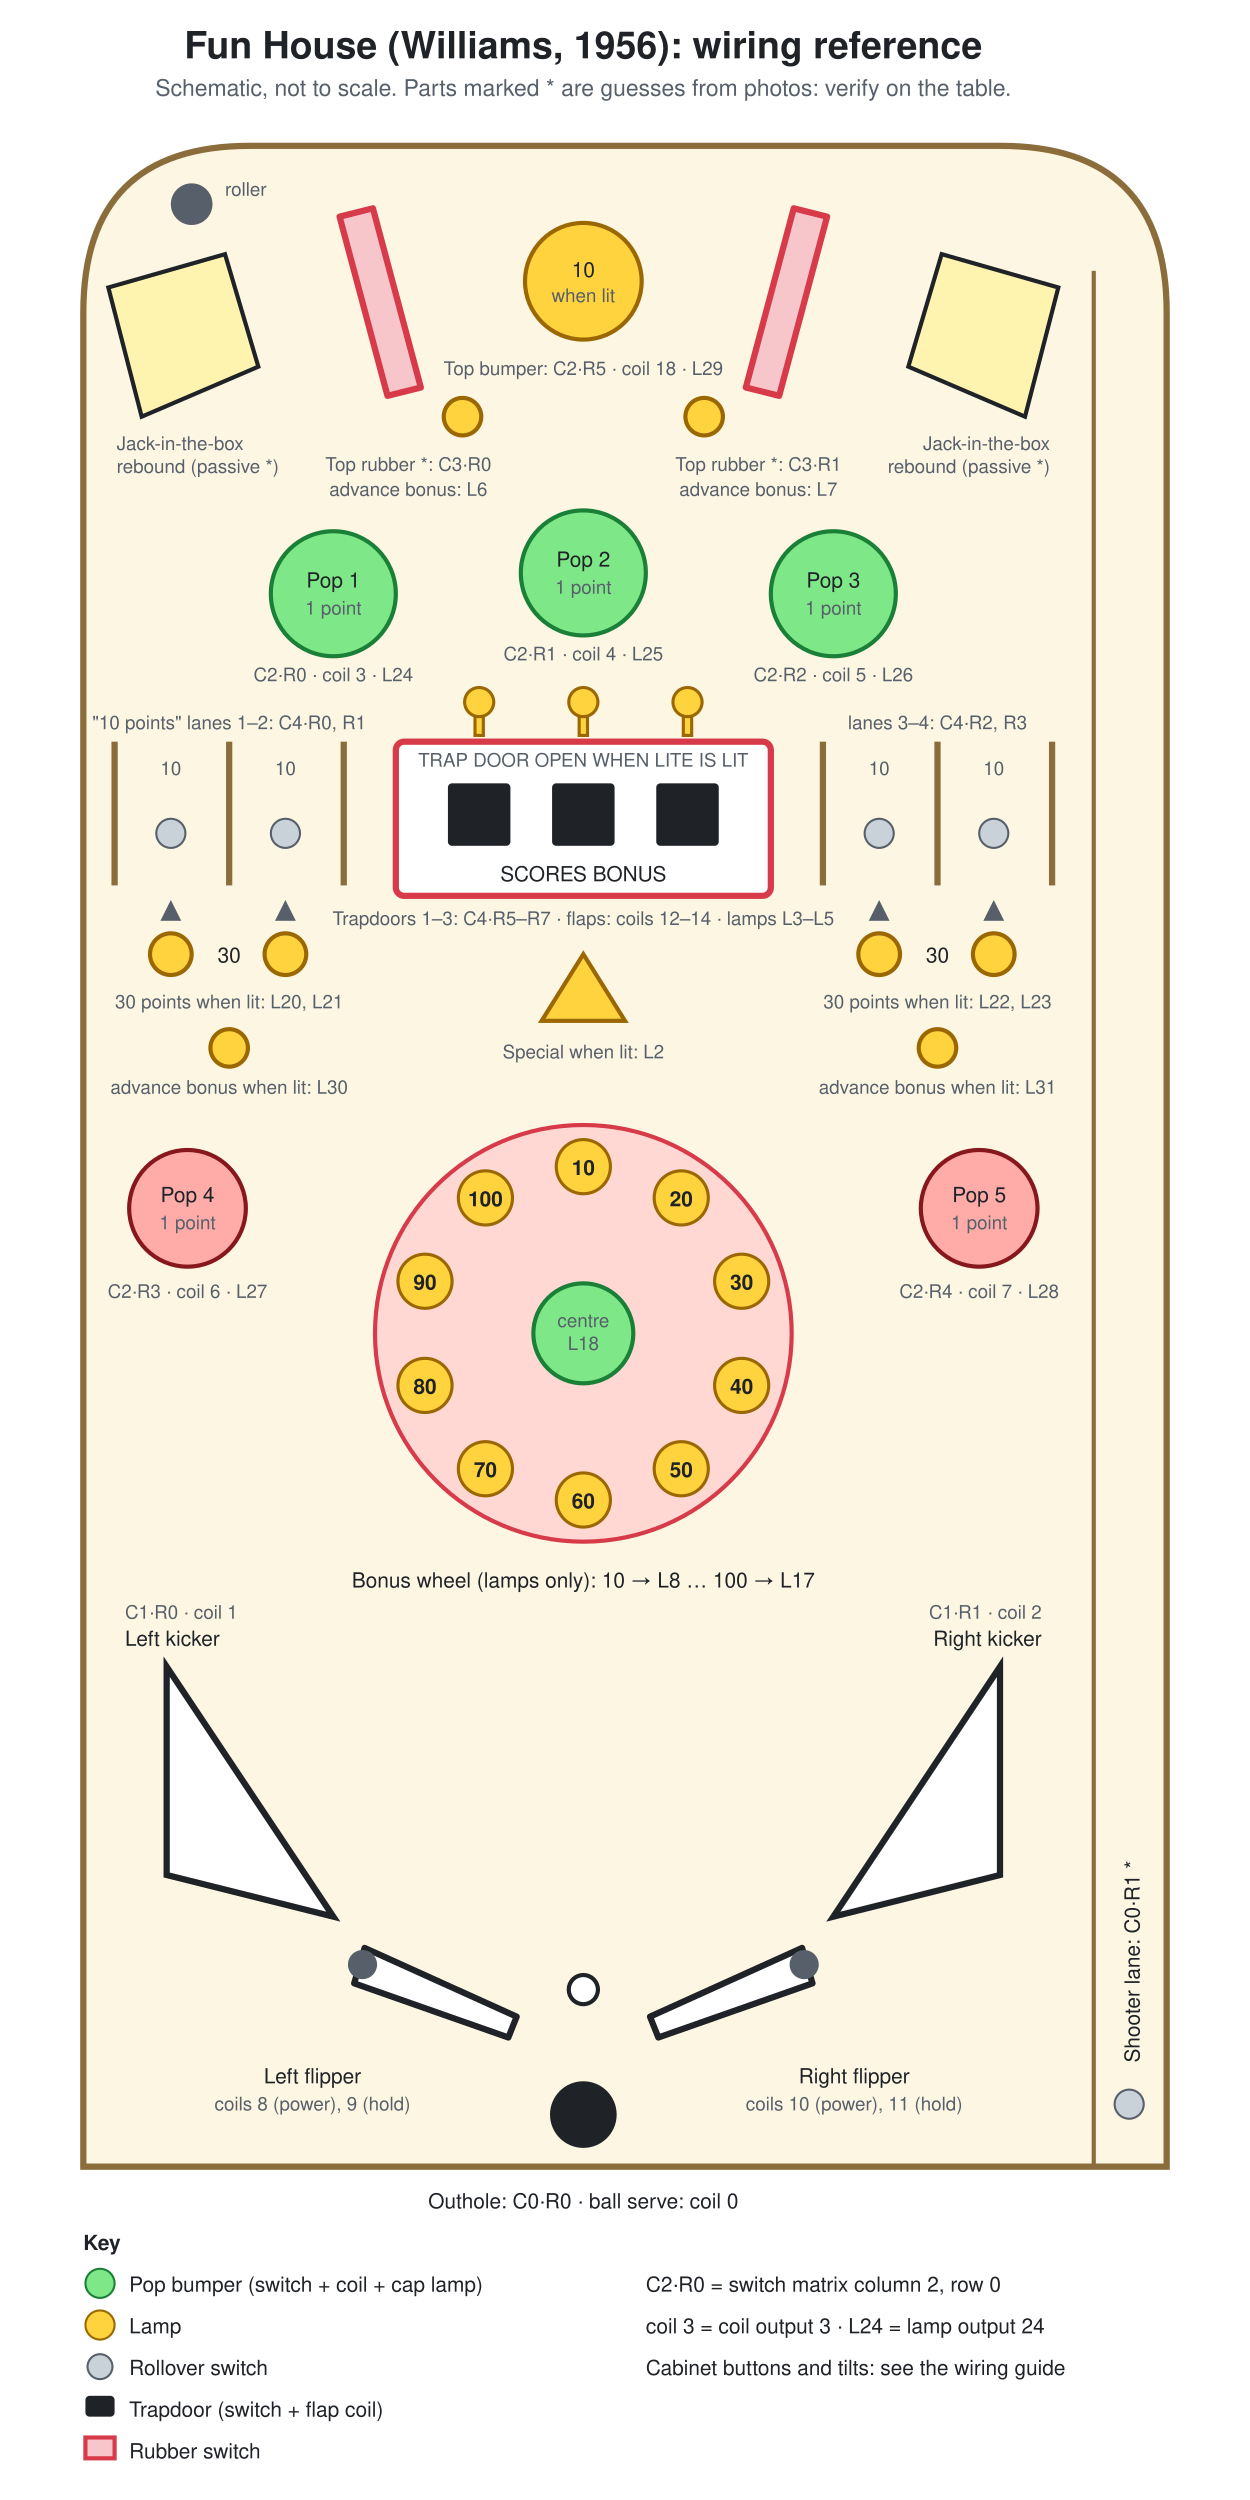
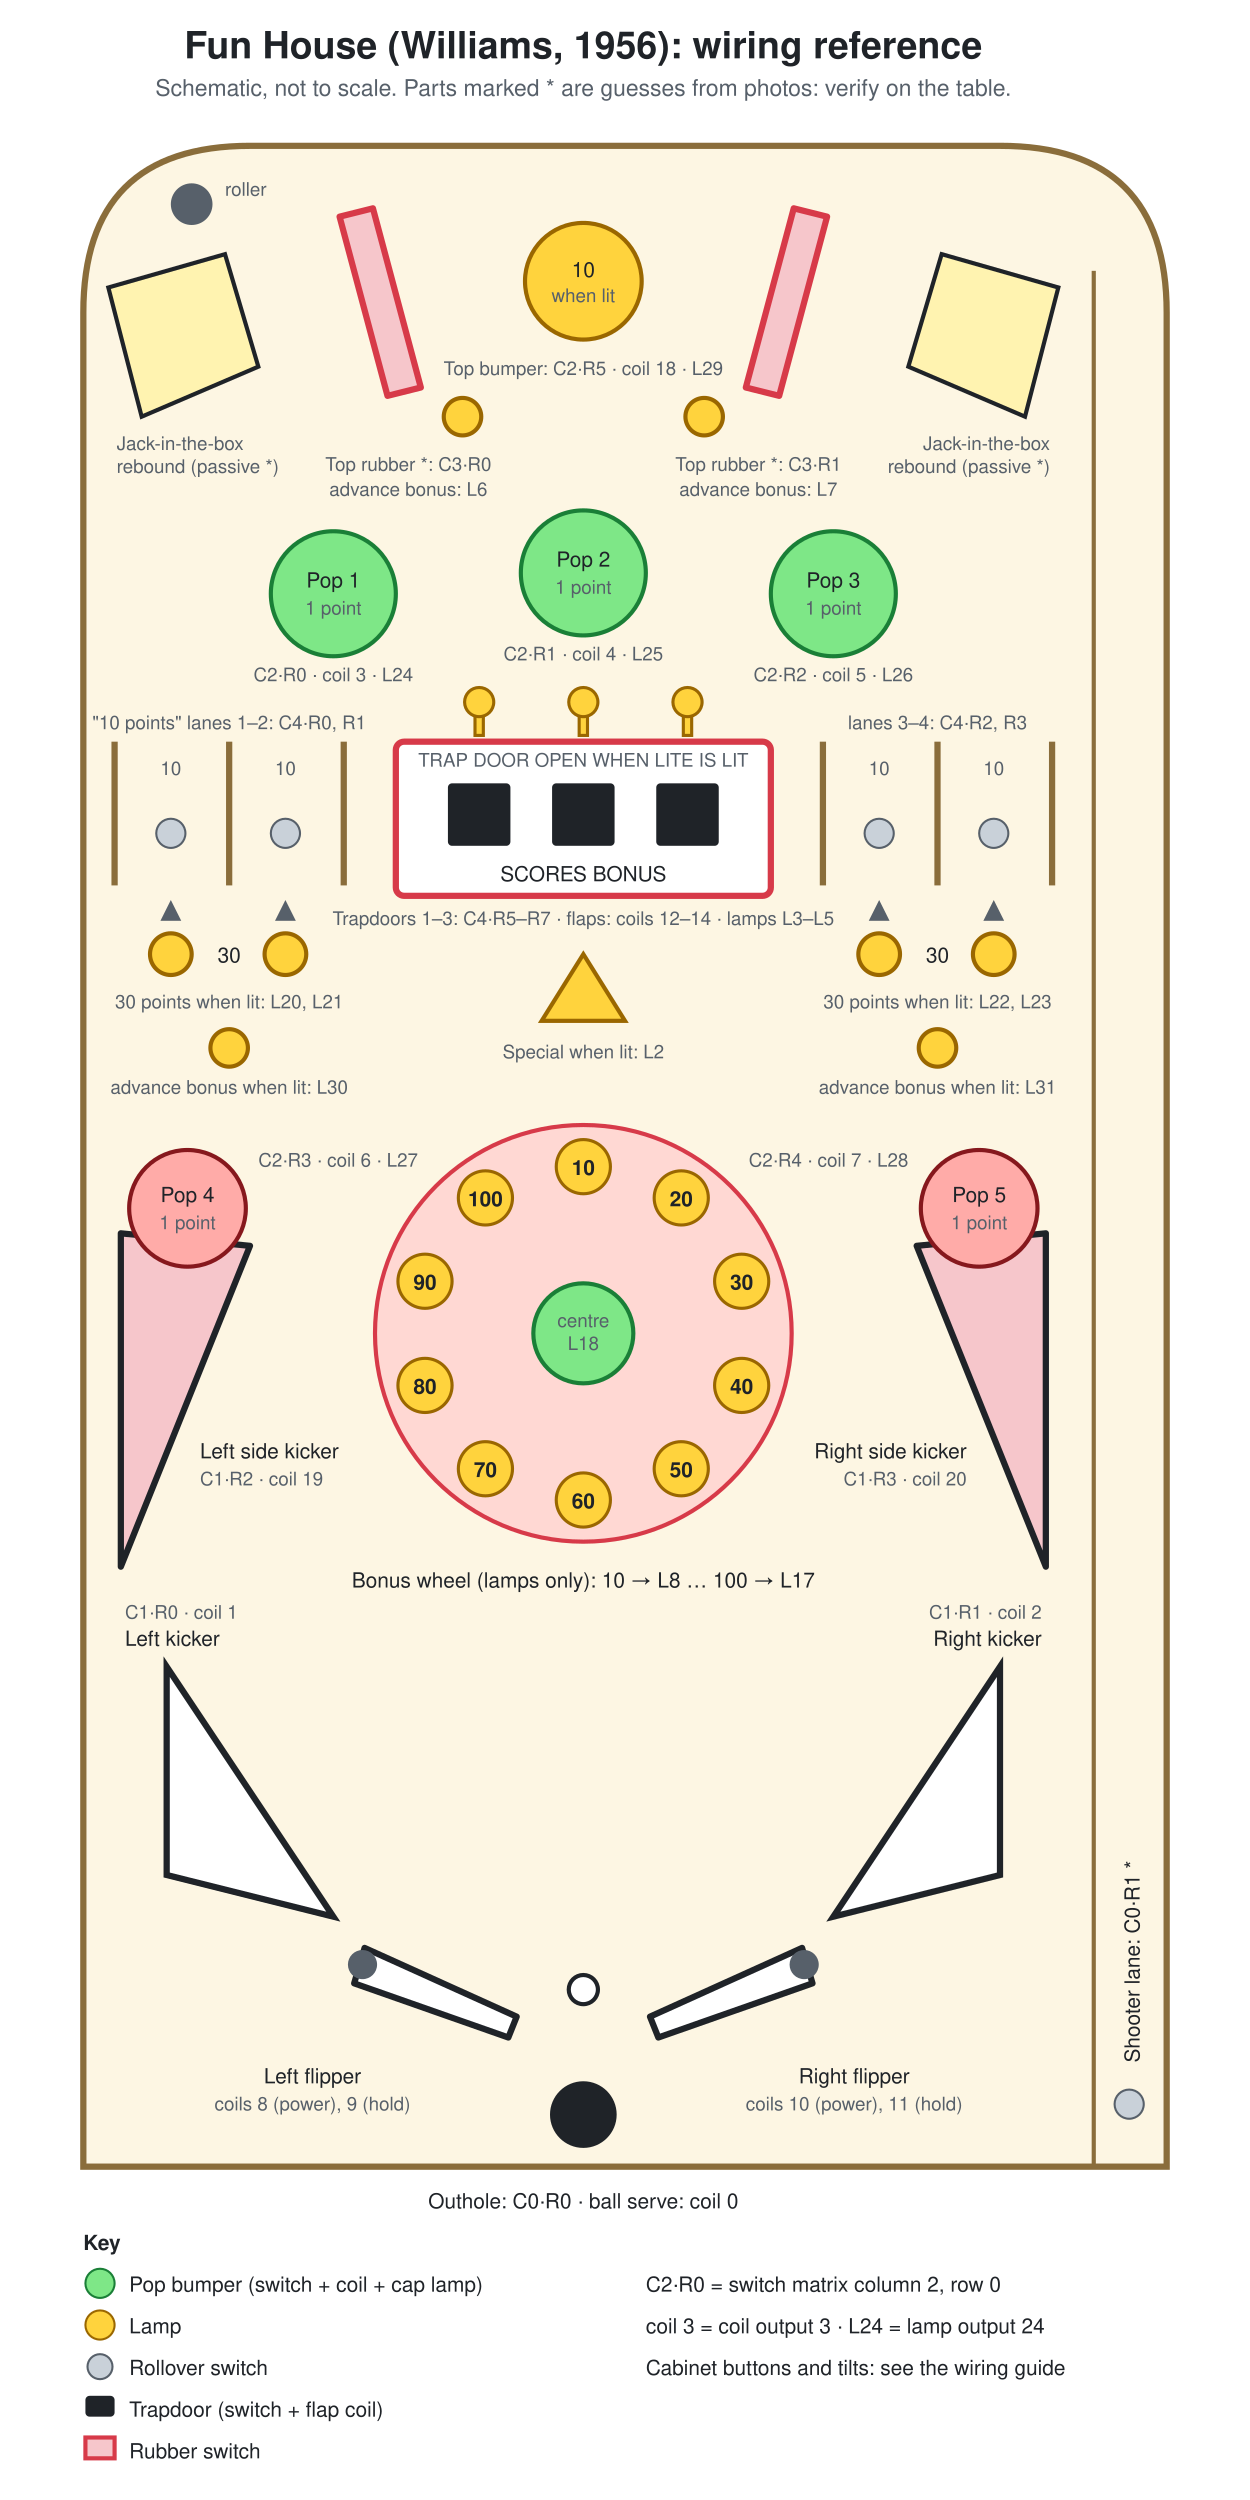
<svg xmlns="http://www.w3.org/2000/svg" viewBox="0 0 600 1200" width="600" height="1200" font-family="Helvetica, Arial, sans-serif">
  <style>
    .label { font-size: 10px; fill: #1f2328; }
    .tag { font-size: 9px; fill: #57606a; }
    .title { font-size: 18px; font-weight: bold; fill: #1f2328; }
    .sub { font-size: 11px; fill: #57606a; }
    .wheel { font-size: 10px; font-weight: bold; fill: #1f2328; text-anchor: middle; }
    .mid { text-anchor: middle; }
    .end { text-anchor: end; }
  </style>
  <rect width="600" height="1200" fill="#ffffff" />
  <text x="280" y="28" class="title mid">Fun House (Williams, 1956): wiring reference</text>
  <text x="280" y="46" class="sub mid">Schematic, not to scale. Parts marked * are guesses from photos: verify on the table.</text>
  <path d="M 40 150 Q 40 70 120 70 L 480 70 Q 560 70 560 150 L 560 1040 L 40 1040 Z" fill="#fdf6e3" stroke="#8a6d3b" stroke-width="3" />
  <line x1="525" y1="130" x2="525" y2="1040" stroke="#8a6d3b" stroke-width="2" />
  <circle cx="542" cy="1010" r="7" fill="#c9d1d9" stroke="#57606a" data-switch="C0R1" />
  <text x="547" y="990" class="label" transform="rotate(-90 547 990)">Shooter lane: C0·R1 *</text>
  <circle cx="92" cy="98" r="10" fill="#57606a" />
  <text x="108" y="94" class="tag">roller</text>
  <g fill="#fff3b0" stroke="#1f2328" stroke-width="2">
    <polygon points="52,138 108,122 124,176 68,200" />
    <polygon points="508,138 452,122 436,176 492,200" />
  </g>
  <text x="56" y="216" class="tag">Jack-in-the-box</text>
  <text x="56" y="227" class="tag">rebound (passive *)</text>
  <text x="504" y="216" class="tag end">Jack-in-the-box</text>
  <text x="504" y="227" class="tag end">rebound (passive *)</text>
  <g fill="#f6c6cb" stroke="#d73a49" stroke-width="3" stroke-linejoin="round">
    <polygon points="163,104 179,100 202,186 186,190" data-switch="C3R0" />
    <polygon points="397,104 381,100 358,186 374,190" data-switch="C3R1" />
  </g>
  <g fill="#ffd33d" stroke="#9a6700" stroke-width="2">
    <circle cx="222" cy="200" r="9" data-lamp="6" />
    <circle cx="338" cy="200" r="9" data-lamp="7" />
  </g>
  <text x="196" y="226" class="tag mid">Top rubber *: C3·R0</text>
  <text x="196" y="238" class="tag mid">advance bonus: L6</text>
  <text x="364" y="226" class="tag mid">Top rubber *: C3·R1</text>
  <text x="364" y="238" class="tag mid">advance bonus: L7</text>
  <circle cx="280" cy="135" r="28" fill="#ffd33d" stroke="#9a6700" stroke-width="2" data-switch="C2R5" data-coil="18" data-lamp="29" />
  <text x="280" y="133" class="label mid">10</text>
  <text x="280" y="145" class="tag mid">when lit</text>
  <text x="280" y="180" class="tag mid">Top bumper: C2·R5 · coil 18 · L29</text>
  <g fill="#7ee787" stroke="#1a7f37" stroke-width="2">
    <circle cx="160" cy="285" r="30" data-switch="C2R0" data-coil="3" data-lamp="24" />
    <circle cx="280" cy="275" r="30" data-switch="C2R1" data-coil="4" data-lamp="25" />
    <circle cx="400" cy="285" r="30" data-switch="C2R2" data-coil="5" data-lamp="26" />
  </g>
  <text x="160" y="282" class="label mid">Pop 1</text>
  <text x="160" y="295" class="tag mid">1 point</text>
  <text x="280" y="272" class="label mid">Pop 2</text>
  <text x="280" y="285" class="tag mid">1 point</text>
  <text x="400" y="282" class="label mid">Pop 3</text>
  <text x="400" y="295" class="tag mid">1 point</text>
  <text x="160" y="327" class="tag mid">C2·R0 · coil 3 · L24</text>
  <text x="400" y="327" class="tag mid">C2·R2 · coil 5 · L26</text>
  <text x="280" y="317" class="tag mid">C2·R1 · coil 4 · L25</text>
  <g fill="#ffd33d" stroke="#9a6700" stroke-width="1.5">
    <rect x="228" y="341" width="4" height="12" />
    <rect x="278" y="341" width="4" height="12" />
    <rect x="328" y="341" width="4" height="12" />
    <circle cx="230" cy="337" r="7" data-lamp="3" />
    <circle cx="280" cy="337" r="7" data-lamp="4" />
    <circle cx="330" cy="337" r="7" data-lamp="5" />
  </g>
  <rect x="190" y="356" width="180" height="74" rx="4" fill="#ffffff" stroke="#d73a49" stroke-width="3" />
  <text x="280" y="368" class="tag mid">TRAP DOOR OPEN WHEN LITE IS LIT</text>
  <g fill="#1f2328">
    <rect x="215" y="376" width="30" height="30" rx="2" data-switch="C4R5" data-coil="12" data-trapdoor="0" />
    <rect x="265" y="376" width="30" height="30" rx="2" data-switch="C4R6" data-coil="13" data-trapdoor="1" />
    <rect x="315" y="376" width="30" height="30" rx="2" data-switch="C4R7" data-coil="14" data-trapdoor="2" />
  </g>
  <text x="280" y="423" class="label mid">SCORES BONUS</text>
  <text x="280" y="444" class="tag mid">Trapdoors 1–3: C4·R5–R7 · flaps: coils 12–14 · lamps L3–L5</text>
  <g stroke="#8a6d3b" stroke-width="3">
    <line x1="55" y1="356" x2="55" y2="425" />
    <line x1="110" y1="356" x2="110" y2="425" />
    <line x1="165" y1="356" x2="165" y2="425" />
    <line x1="395" y1="356" x2="395" y2="425" />
    <line x1="450" y1="356" x2="450" y2="425" />
    <line x1="505" y1="356" x2="505" y2="425" />
  </g>
  <g class="tag mid">
    <text x="82" y="372">10</text>
    <text x="137" y="372">10</text>
    <text x="422" y="372">10</text>
    <text x="477" y="372">10</text>
  </g>
  <g fill="#c9d1d9" stroke="#57606a">
    <circle cx="82" cy="400" r="7" data-switch="C4R0" />
    <circle cx="137" cy="400" r="7" data-switch="C4R1" />
    <circle cx="422" cy="400" r="7" data-switch="C4R2" />
    <circle cx="477" cy="400" r="7" data-switch="C4R3" />
  </g>
  <text x="110" y="350" class="tag mid">"10 points" lanes 1–2: C4·R0, R1</text>
  <text x="450" y="350" class="tag mid">lanes 3–4: C4·R2, R3</text>
  <g fill="#57606a">
    <polygon points="82,432 77,442 87,442" />
    <polygon points="137,432 132,442 142,442" />
    <polygon points="422,432 417,442 427,442" />
    <polygon points="477,432 472,442 482,442" />
  </g>
  <g fill="#ffd33d" stroke="#9a6700" stroke-width="2">
    <circle cx="82" cy="458" r="10" data-lamp="20" />
    <circle cx="137" cy="458" r="10" data-lamp="21" />
    <circle cx="422" cy="458" r="10" data-lamp="22" />
    <circle cx="477" cy="458" r="10" data-lamp="23" />
  </g>
  <text x="110" y="462" class="label mid">30</text>
  <text x="450" y="462" class="label mid">30</text>
  <text x="110" y="484" class="tag mid">30 points when lit: L20, L21</text>
  <text x="450" y="484" class="tag mid">30 points when lit: L22, L23</text>
  <g fill="#ffd33d" stroke="#9a6700" stroke-width="2">
    <circle cx="110" cy="503" r="9" data-lamp="30" />
    <circle cx="450" cy="503" r="9" data-lamp="31" />
  </g>
  <text x="110" y="525" class="tag mid">advance bonus when lit: L30</text>
  <text x="450" y="525" class="tag mid">advance bonus when lit: L31</text>
  <polygon points="280,458 300,490 260,490" fill="#ffd33d" stroke="#9a6700" stroke-width="2" data-lamp="2" />
  <text x="280" y="508" class="tag mid">Special when lit: L2</text>
+   <g fill="#f6c6cb" stroke="#1f2328" stroke-width="3" stroke-linejoin="round">
+     <polygon points="58,592 58,752 120,598" data-switch="C1R2" data-coil="19" />
+     <polygon points="502,592 502,752 440,598" data-switch="C1R3" data-coil="20" />
+   </g>
+   <text x="96" y="700" class="label">Left side kicker</text>
+   <text x="96" y="713" class="tag">C1·R2 · coil 19</text>
+   <text x="464" y="700" class="label end">Right side kicker</text>
+   <text x="464" y="713" class="tag end">C1·R3 · coil 20</text>
  <g fill="#ffaba8" stroke="#86181d" stroke-width="2">
    <circle cx="90" cy="580" r="28" data-switch="C2R3" data-coil="6" data-lamp="27" />
    <circle cx="470" cy="580" r="28" data-switch="C2R4" data-coil="7" data-lamp="28" />
  </g>
  <text x="90" y="577" class="label mid">Pop 4</text>
  <text x="90" y="590" class="tag mid">1 point</text>
  <text x="470" y="577" class="label mid">Pop 5</text>
  <text x="470" y="590" class="tag mid">1 point</text>
-   <text x="90" y="623" class="tag mid">C2·R3 · coil 6 · L27</text>
-   <text x="470" y="623" class="tag mid">C2·R4 · coil 7 · L28</text>
+   <text x="124" y="560" class="tag">C2·R3 · coil 6 · L27</text>
+   <text x="436" y="560" class="tag end">C2·R4 · coil 7 · L28</text>
  <circle cx="280" cy="640" r="100" fill="#ffd8d3" stroke="#d73a49" stroke-width="2" />
  <g fill="#ffd33d" stroke="#9a6700" stroke-width="1.5">
    <circle cx="280" cy="560" r="13" data-lamp="8" />
    <circle cx="327" cy="575" r="13" data-lamp="9" />
    <circle cx="356" cy="615" r="13" data-lamp="10" />
    <circle cx="356" cy="665" r="13" data-lamp="11" />
    <circle cx="327" cy="705" r="13" data-lamp="12" />
    <circle cx="280" cy="720" r="13" data-lamp="13" />
    <circle cx="233" cy="705" r="13" data-lamp="14" />
    <circle cx="204" cy="665" r="13" data-lamp="15" />
    <circle cx="204" cy="615" r="13" data-lamp="16" />
    <circle cx="233" cy="575" r="13" data-lamp="17" />
  </g>
  <text x="280" y="564" class="wheel">10</text>
  <text x="327" y="579" class="wheel">20</text>
  <text x="356" y="619" class="wheel">30</text>
  <text x="356" y="669" class="wheel">40</text>
  <text x="327" y="709" class="wheel">50</text>
  <text x="280" y="724" class="wheel">60</text>
  <text x="233" y="709" class="wheel">70</text>
  <text x="204" y="669" class="wheel">80</text>
  <text x="204" y="619" class="wheel">90</text>
  <text x="233" y="579" class="wheel">100</text>
  <circle cx="280" cy="640" r="24" fill="#7ee787" stroke="#1a7f37" stroke-width="2" data-lamp="18" />
  <text x="280" y="637" class="tag mid">centre</text>
  <text x="280" y="648" class="tag mid">L18</text>
  <text x="280" y="762" class="label mid">Bonus wheel (lamps only): 10 → L8 … 100 → L17</text>
  <polygon points="80,800 80,900 160,920" fill="#ffffff" stroke="#1f2328" stroke-width="3" data-switch="C1R0" data-coil="1" />
  <polygon points="480,800 480,900 400,920" fill="#ffffff" stroke="#1f2328" stroke-width="3" data-switch="C1R1" data-coil="2" />
  <text x="60" y="790" class="label">Left kicker</text>
  <text x="60" y="777" class="tag">C1·R0 · coil 1</text>
  <text x="500" y="790" class="label end">Right kicker</text>
  <text x="500" y="777" class="tag end">C1·R1 · coil 2</text>
  <g fill="#ffffff" stroke="#1f2328" stroke-width="3" stroke-linejoin="round">
    <path d="M 175 935 L 248 968 L 244 978 L 170 952 Z" data-coil="8 9" data-flipper="left" />
    <path d="M 385 935 L 312 968 L 316 978 L 390 952 Z" data-coil="10 11" data-flipper="right" />
  </g>
  <circle cx="174" cy="943" r="7" fill="#57606a" />
  <circle cx="386" cy="943" r="7" fill="#57606a" />
  <text x="150" y="1000" class="label mid">Left flipper</text>
  <text x="150" y="1013" class="tag mid">coils 8 (power), 9 (hold)</text>
  <text x="410" y="1000" class="label mid">Right flipper</text>
  <text x="410" y="1013" class="tag mid">coils 10 (power), 11 (hold)</text>
  <circle cx="280" cy="955" r="7" fill="#ffffff" stroke="#1f2328" stroke-width="2" />
  <circle cx="280" cy="1015" r="16" fill="#1f2328" data-switch="C0R0" data-coil="0" />
  <text x="280" y="1060" class="label mid">Outhole: C0·R0 · ball serve: coil 0</text>
  <g transform="translate(40, 1080)">
    <text x="0" y="0" class="label" font-weight="bold">Key</text>
    <circle cx="8" cy="16" r="7" fill="#7ee787" stroke="#1a7f37" />
    <text x="22" y="20" class="label">Pop bumper (switch + coil + cap lamp)</text>
    <circle cx="8" cy="36" r="7" fill="#ffd33d" stroke="#9a6700" />
    <text x="22" y="40" class="label">Lamp</text>
    <circle cx="8" cy="56" r="6" fill="#c9d1d9" stroke="#57606a" />
    <text x="22" y="60" class="label">Rollover switch</text>
    <rect x="1" y="70" width="14" height="10" rx="2" fill="#1f2328" />
    <text x="22" y="80" class="label">Trapdoor (switch + flap coil)</text>
    <rect x="1" y="90" width="14" height="10" fill="#f6c6cb" stroke="#d73a49" stroke-width="2" />
    <text x="22" y="100" class="label">Rubber switch</text>
    <text x="270" y="20" class="label">C2·R0 = switch matrix column 2, row 0</text>
    <text x="270" y="40" class="label">coil 3 = coil output 3 · L24 = lamp output 24</text>
    <text x="270" y="60" class="label">Cabinet buttons and tilts: see the wiring guide</text>
  </g>
</svg>
